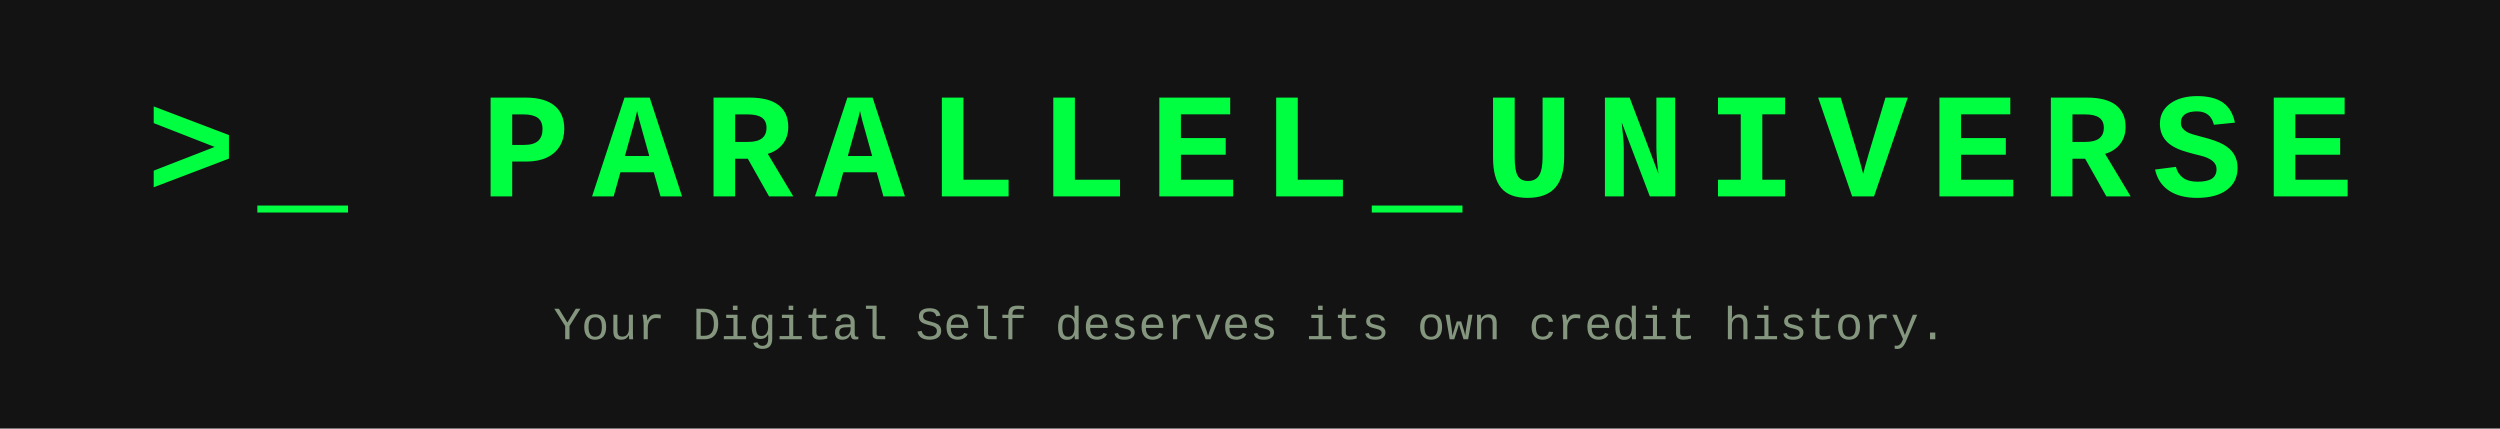
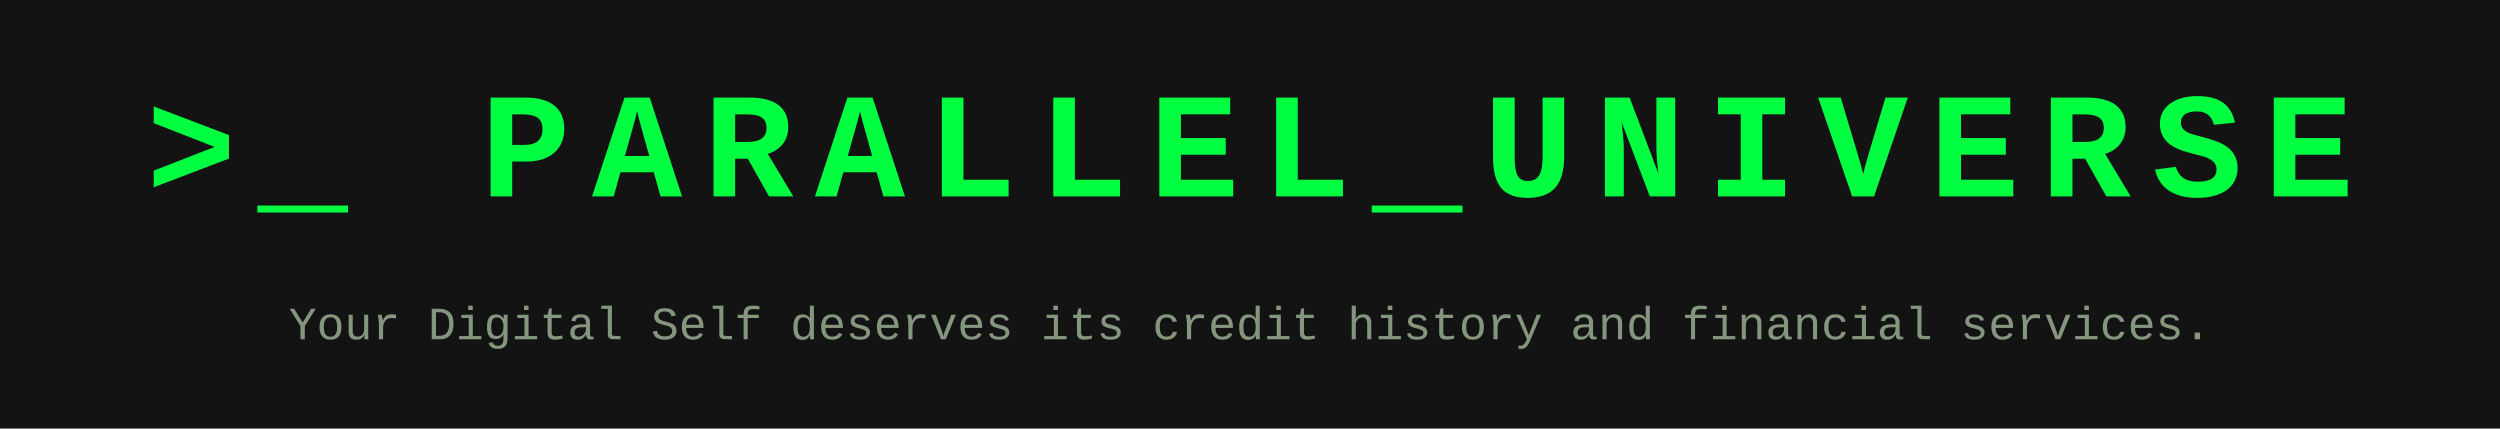
<svg xmlns="http://www.w3.org/2000/svg" viewBox="0 0 700 120">
  <rect width="700" height="120" fill="#131313" rx="0" />
  <text x="350" y="55" text-anchor="middle" font-family="'Courier New', monospace" font-size="42" font-weight="700" letter-spacing="6" fill="#00FF41">&gt;_ PARALLEL_UNIVERSE</text>
-   <text x="350" y="95" text-anchor="middle" font-family="'Courier New', monospace" font-size="13" fill="#84967e">Your Digital Self deserves its own credit history.</text>
+   <text x="350" y="95" text-anchor="middle" font-family="'Courier New', monospace" font-size="13" fill="#84967e">Your Digital Self deserves its credit history and financial services.</text>
</svg>
